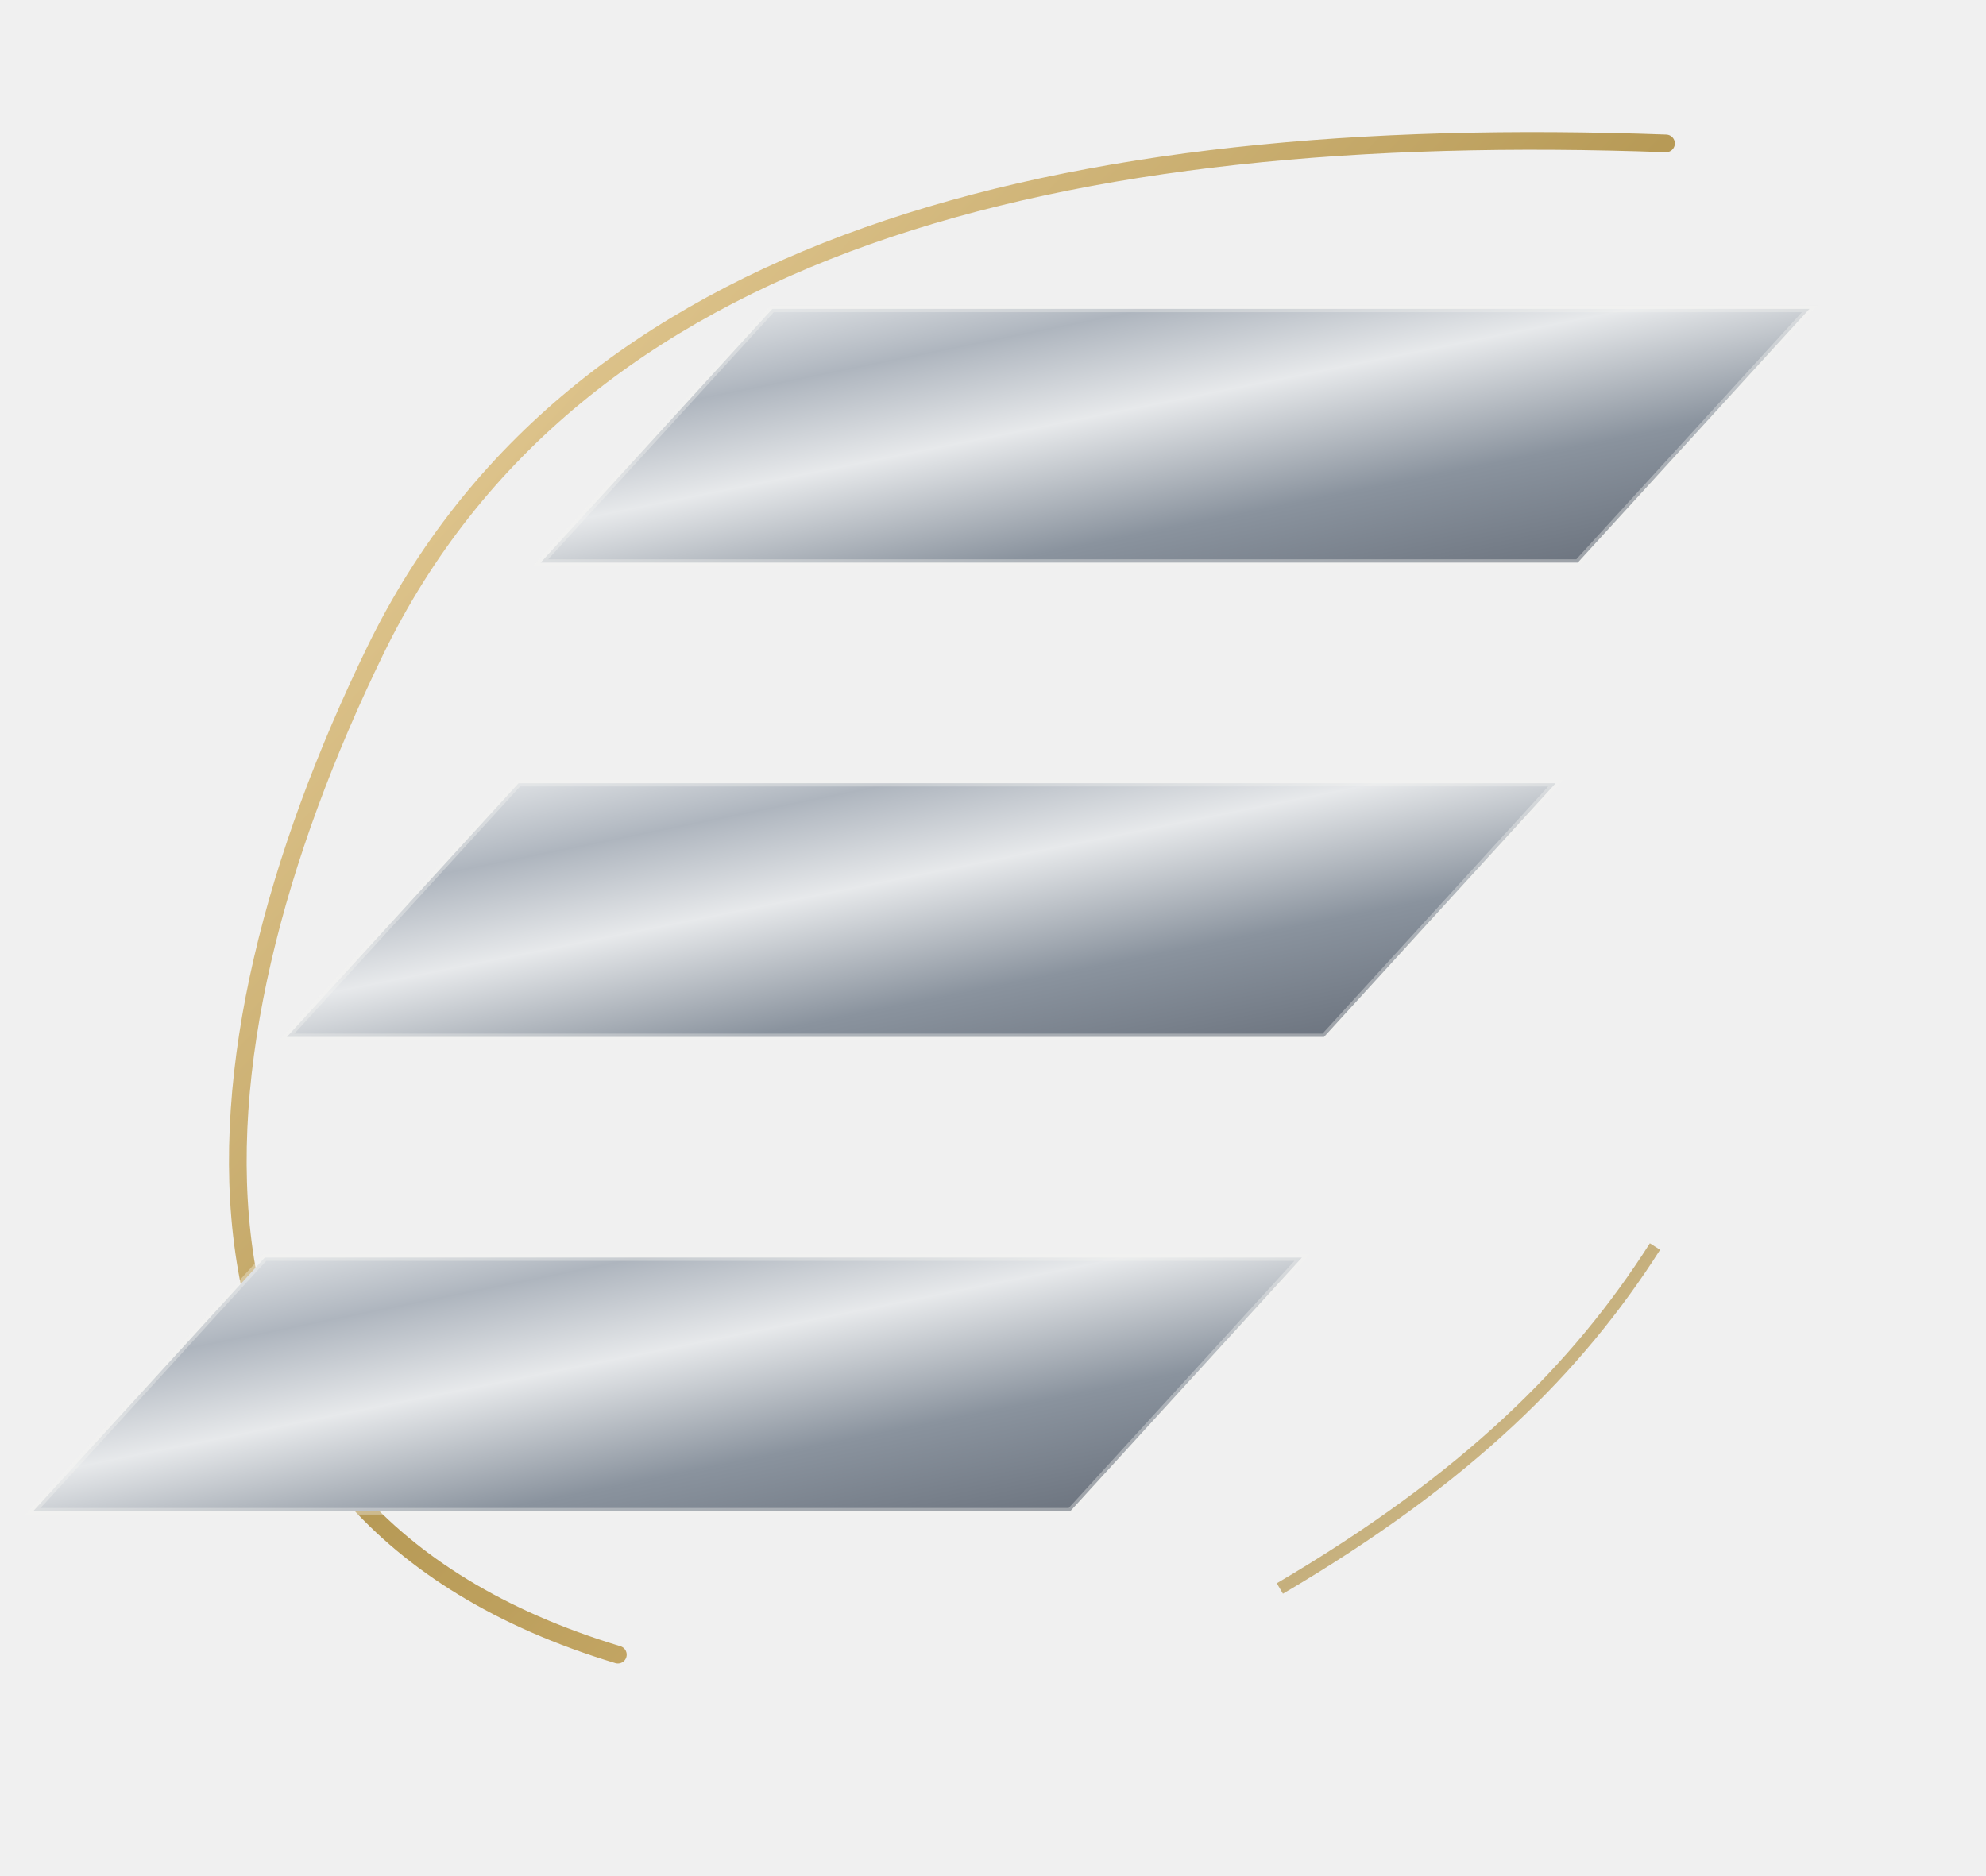
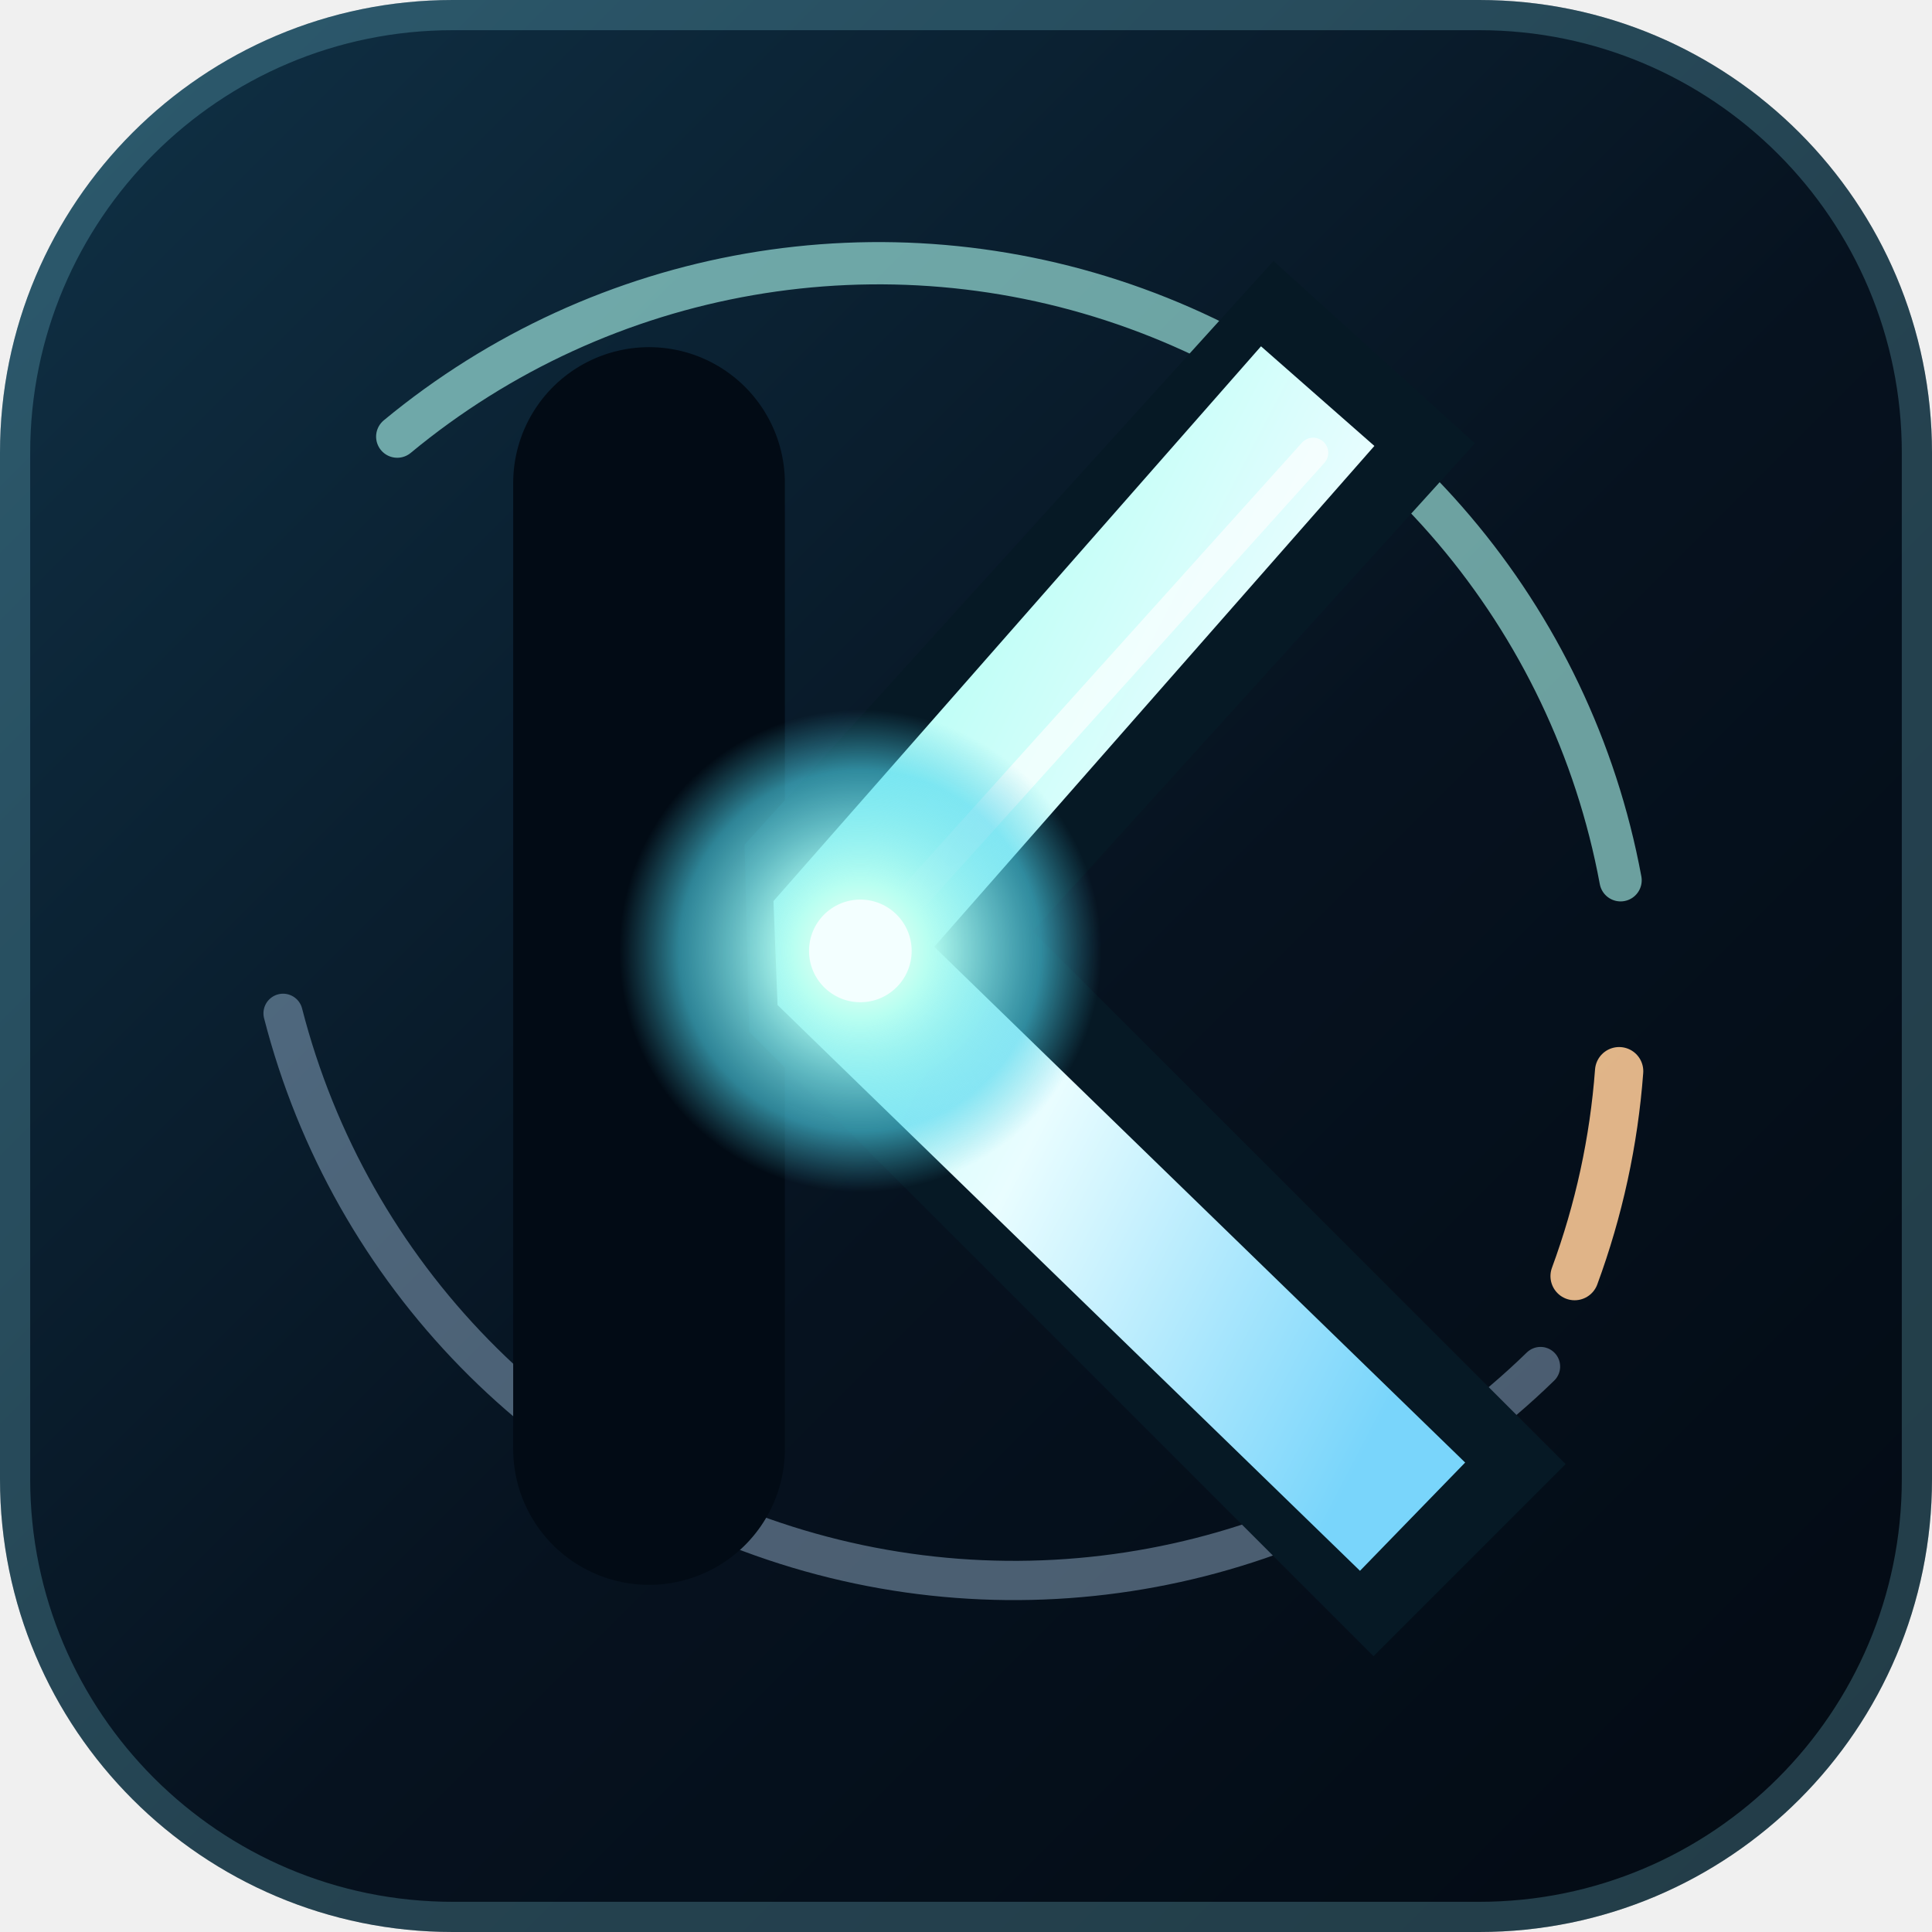
- <svg xmlns="http://www.w3.org/2000/svg" viewBox="0 0 180 170" role="img" aria-labelledby="evercraft-title evercraft-description">
+ <svg xmlns="http://www.w3.org/2000/svg" viewBox="0 0 128 128" role="img" aria-labelledby="title desc">
  <defs>
-     <linearGradient id="metal" x1="0" y1="0" x2="1" y2="1">
-       <stop offset="0" stop-color="#f7f8f8" />
-       <stop offset=".24" stop-color="#aeb5be" />
-       <stop offset=".43" stop-color="#e7e9eb" />
-       <stop offset=".68" stop-color="#8a939e" />
-       <stop offset="1" stop-color="#626974" />
+     <linearGradient id="deep" x1="0" x2="1" y1="0" y2="1">
+       <stop stop-color="#103247" />
+       <stop offset=".55" stop-color="#06121f" />
+       <stop offset="1" stop-color="#030a13" />
    </linearGradient>
-     <linearGradient id="arc" x1="0" y1="0" x2="1" y2="1">
-       <stop offset="0" stop-color="#f5ddad" />
-       <stop offset=".5" stop-color="#b79a56" />
-       <stop offset="1" stop-color="#dfc184" />
+     <linearGradient id="rail" x1=".12" x2=".95" y1=".08" y2=".95">
+       <stop stop-color="#f2ffff" />
+       <stop offset=".47" stop-color="#a8e9f5" />
+       <stop offset="1" stop-color="#53c9e5" />
    </linearGradient>
+     <linearGradient id="beam" x1="0" y1="0" x2="1" y2="1">
+       <stop stop-color="#a1fff0" />
+       <stop offset=".53" stop-color="#e9fdff" />
+       <stop offset="1" stop-color="#79d5fb" />
+     </linearGradient>
+     <radialGradient id="impact">
+       <stop stop-color="#fffdf3" />
+       <stop offset=".28" stop-color="#b8fff1" />
+       <stop offset=".75" stop-color="#4cd6ee" stop-opacity=".6" />
+       <stop offset="1" stop-color="#46c6dd" stop-opacity="0" />
+     </radialGradient>
  </defs>
-   <path d="M56 150C13 137 16 96 34 59S96 11 151 13" fill="none" stroke="url(#arc)" stroke-width="1.6" stroke-linecap="round" />
-   <g fill="url(#metal)" stroke="#f4f4f3" stroke-opacity=".36" stroke-width=".6">
-     <path d="M70 28H164L143 51H49Z" />
-     <path d="M47 71H141L120 94H26Z" />
-     <path d="M24 114H118L97 137H3Z" />
+   <rect width="128" height="128" rx="30" fill="url(#deep)" />
+   <rect x="1" y="1" width="126" height="126" rx="29" fill="none" stroke="#86deed" stroke-opacity=".24" stroke-width="2" />
+   <g transform="rotate(-18 64 64)" fill="none" stroke-linecap="round">
+     <path d="M39 19A50 50 0 0 1 107 72" stroke="#abf9ef" stroke-opacity=".62" stroke-width="2.8" />
+     <path d="M92 101A50 50 0 0 1 20 53" stroke="#b5d5f4" stroke-opacity=".4" stroke-width="2.6" />
+     <path d="M103 84A50 50 0 0 1 96 96" stroke="#f9c794" stroke-opacity=".9" stroke-width="3.2" />
  </g>
-   <path d="M116 144C133 134 143 124 150 113" fill="none" stroke="url(#arc)" stroke-width="1.1" opacity=".75" />
+   <path d="M43 32V96" fill="none" stroke="#020b15" stroke-width="18" stroke-linecap="round" />
+   <path d="M45 32V96" fill="none" stroke="url(#rail)" stroke-width="11" stroke-linecap="round" />
+   <path d="M85 30L56 62L91 97" fill="none" stroke="#061925" stroke-width="18" stroke-linecap="square" stroke-linejoin="bevel" />
+   <path d="M84 30L55 63L90 97" fill="none" stroke="url(#beam)" stroke-width="10" stroke-linecap="square" stroke-linejoin="bevel" />
+   <path d="M87 30L60 60" stroke="#fff" stroke-opacity=".65" stroke-width="2" stroke-linecap="round" />
+   <circle cx="57" cy="63" r="16" fill="url(#impact)" />
+   <circle cx="57" cy="63" r="3.4" fill="#f3ffff" />
</svg>
